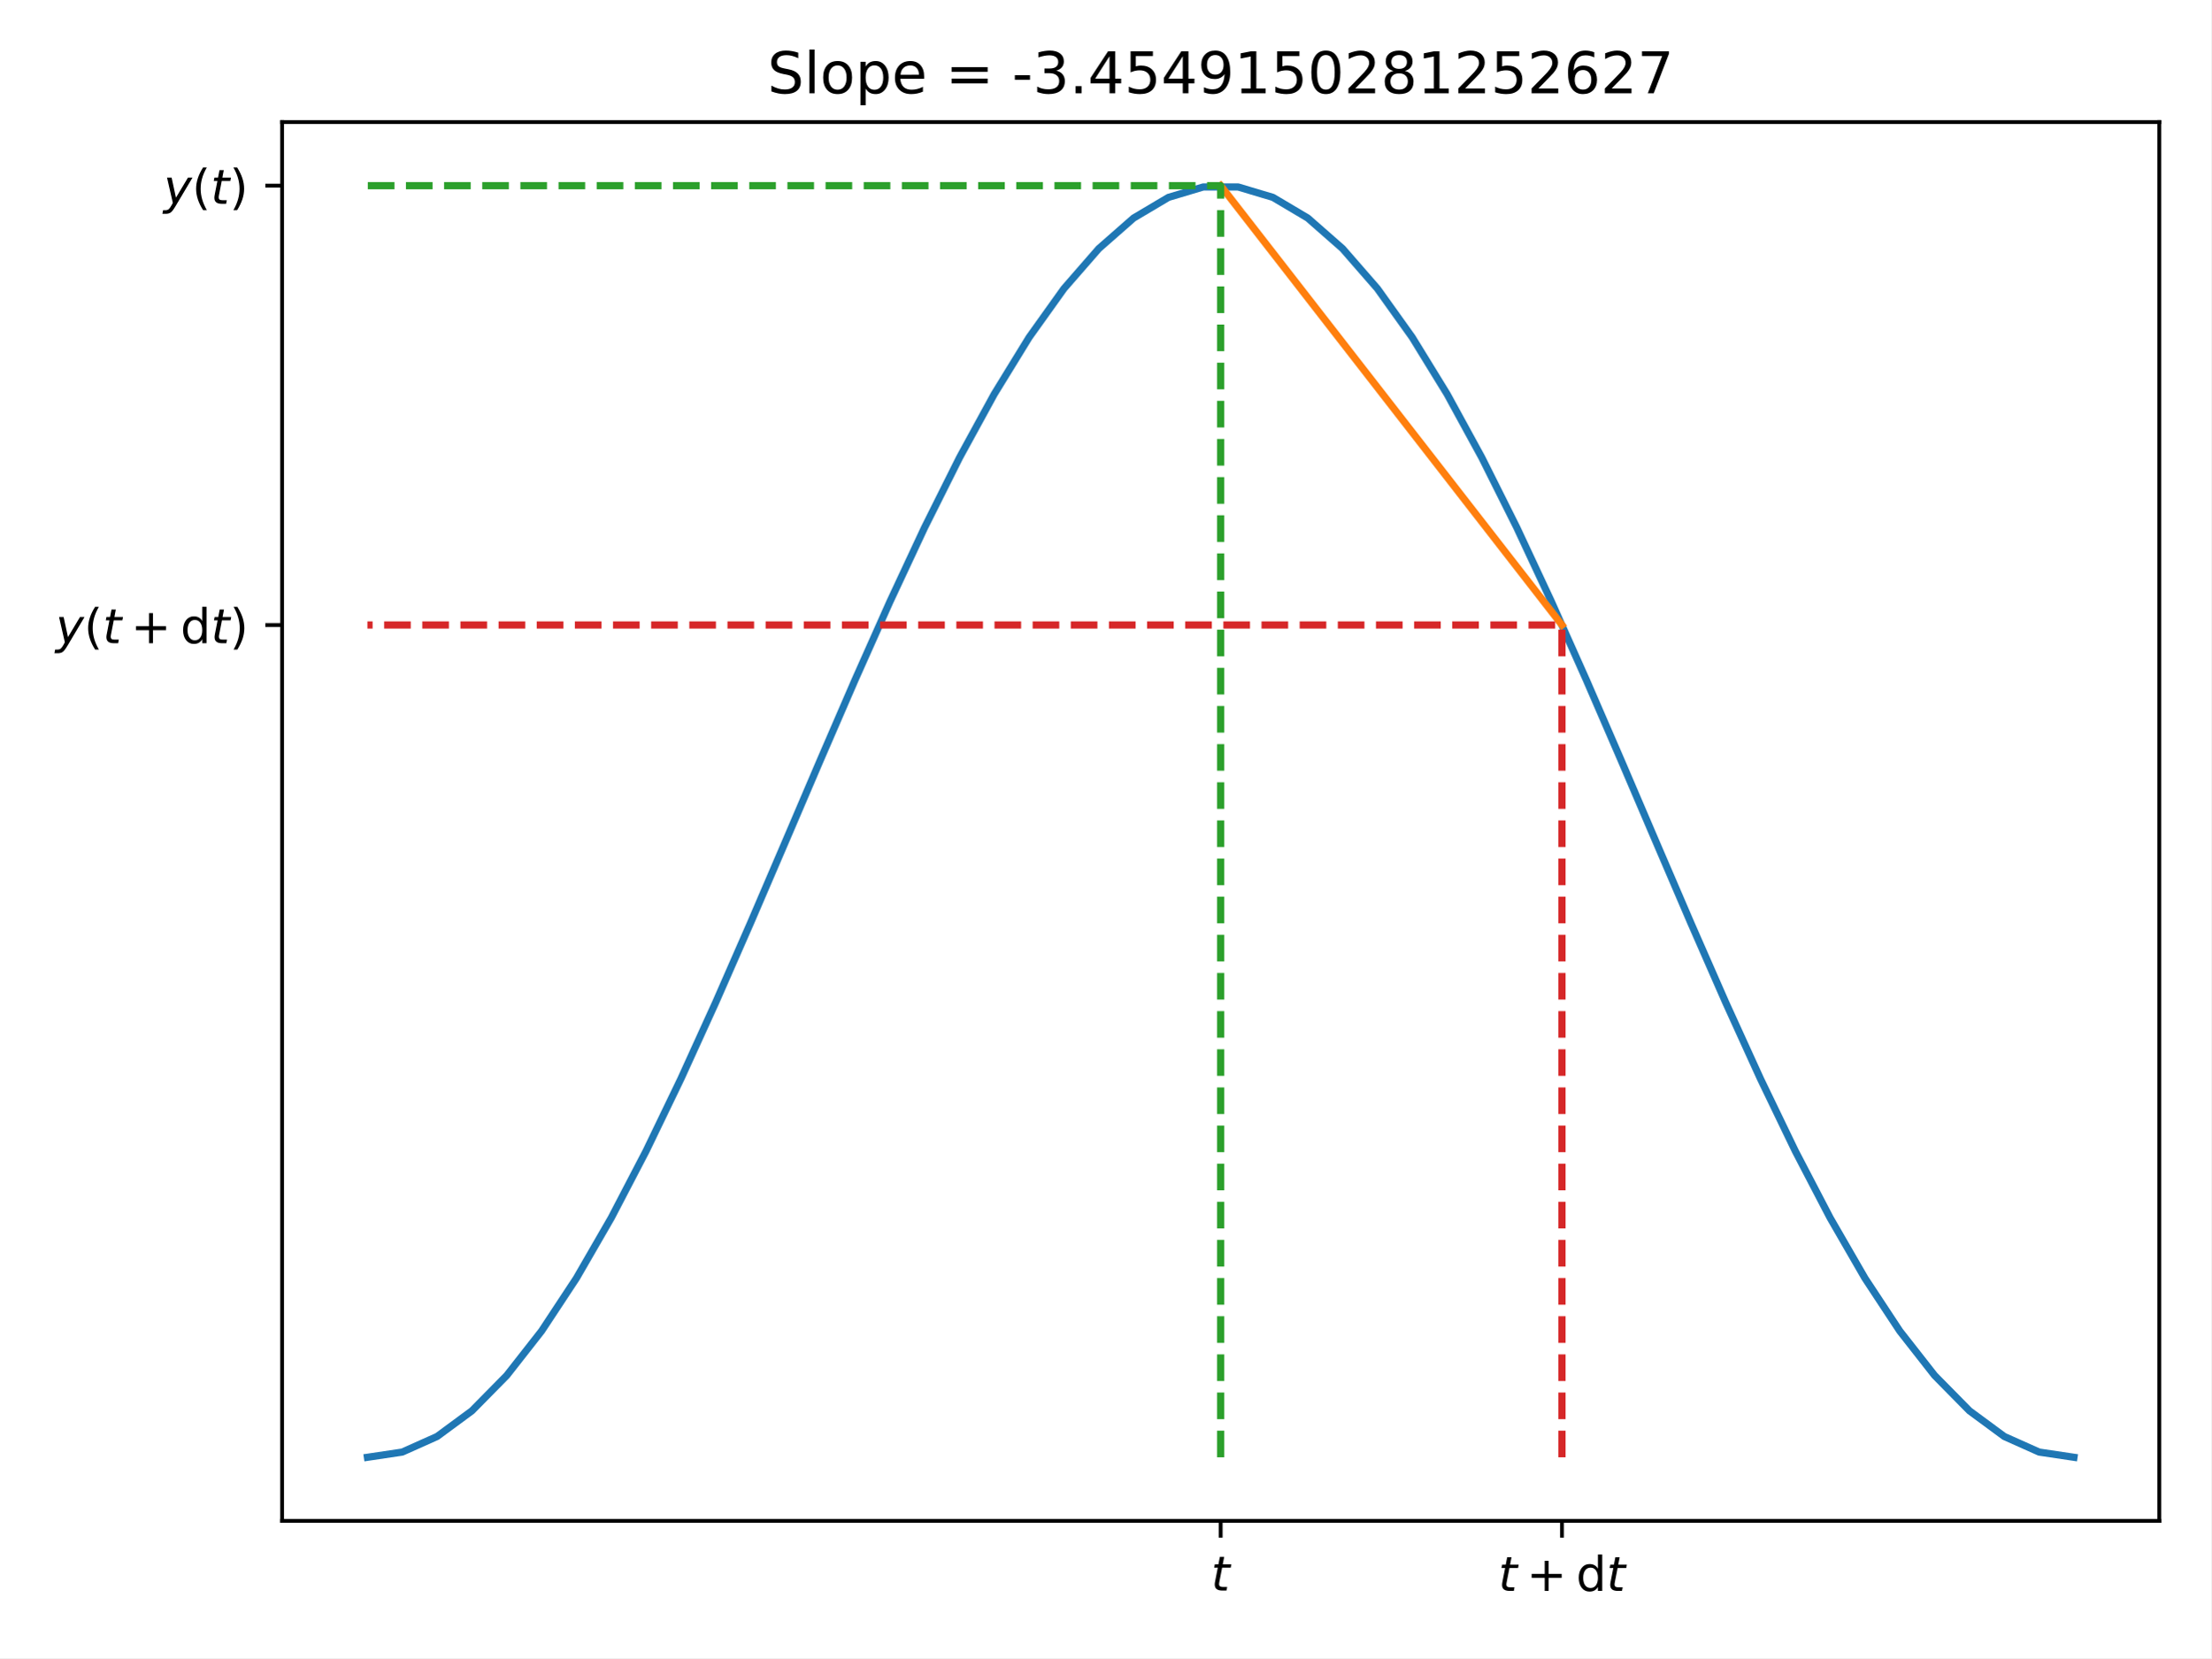
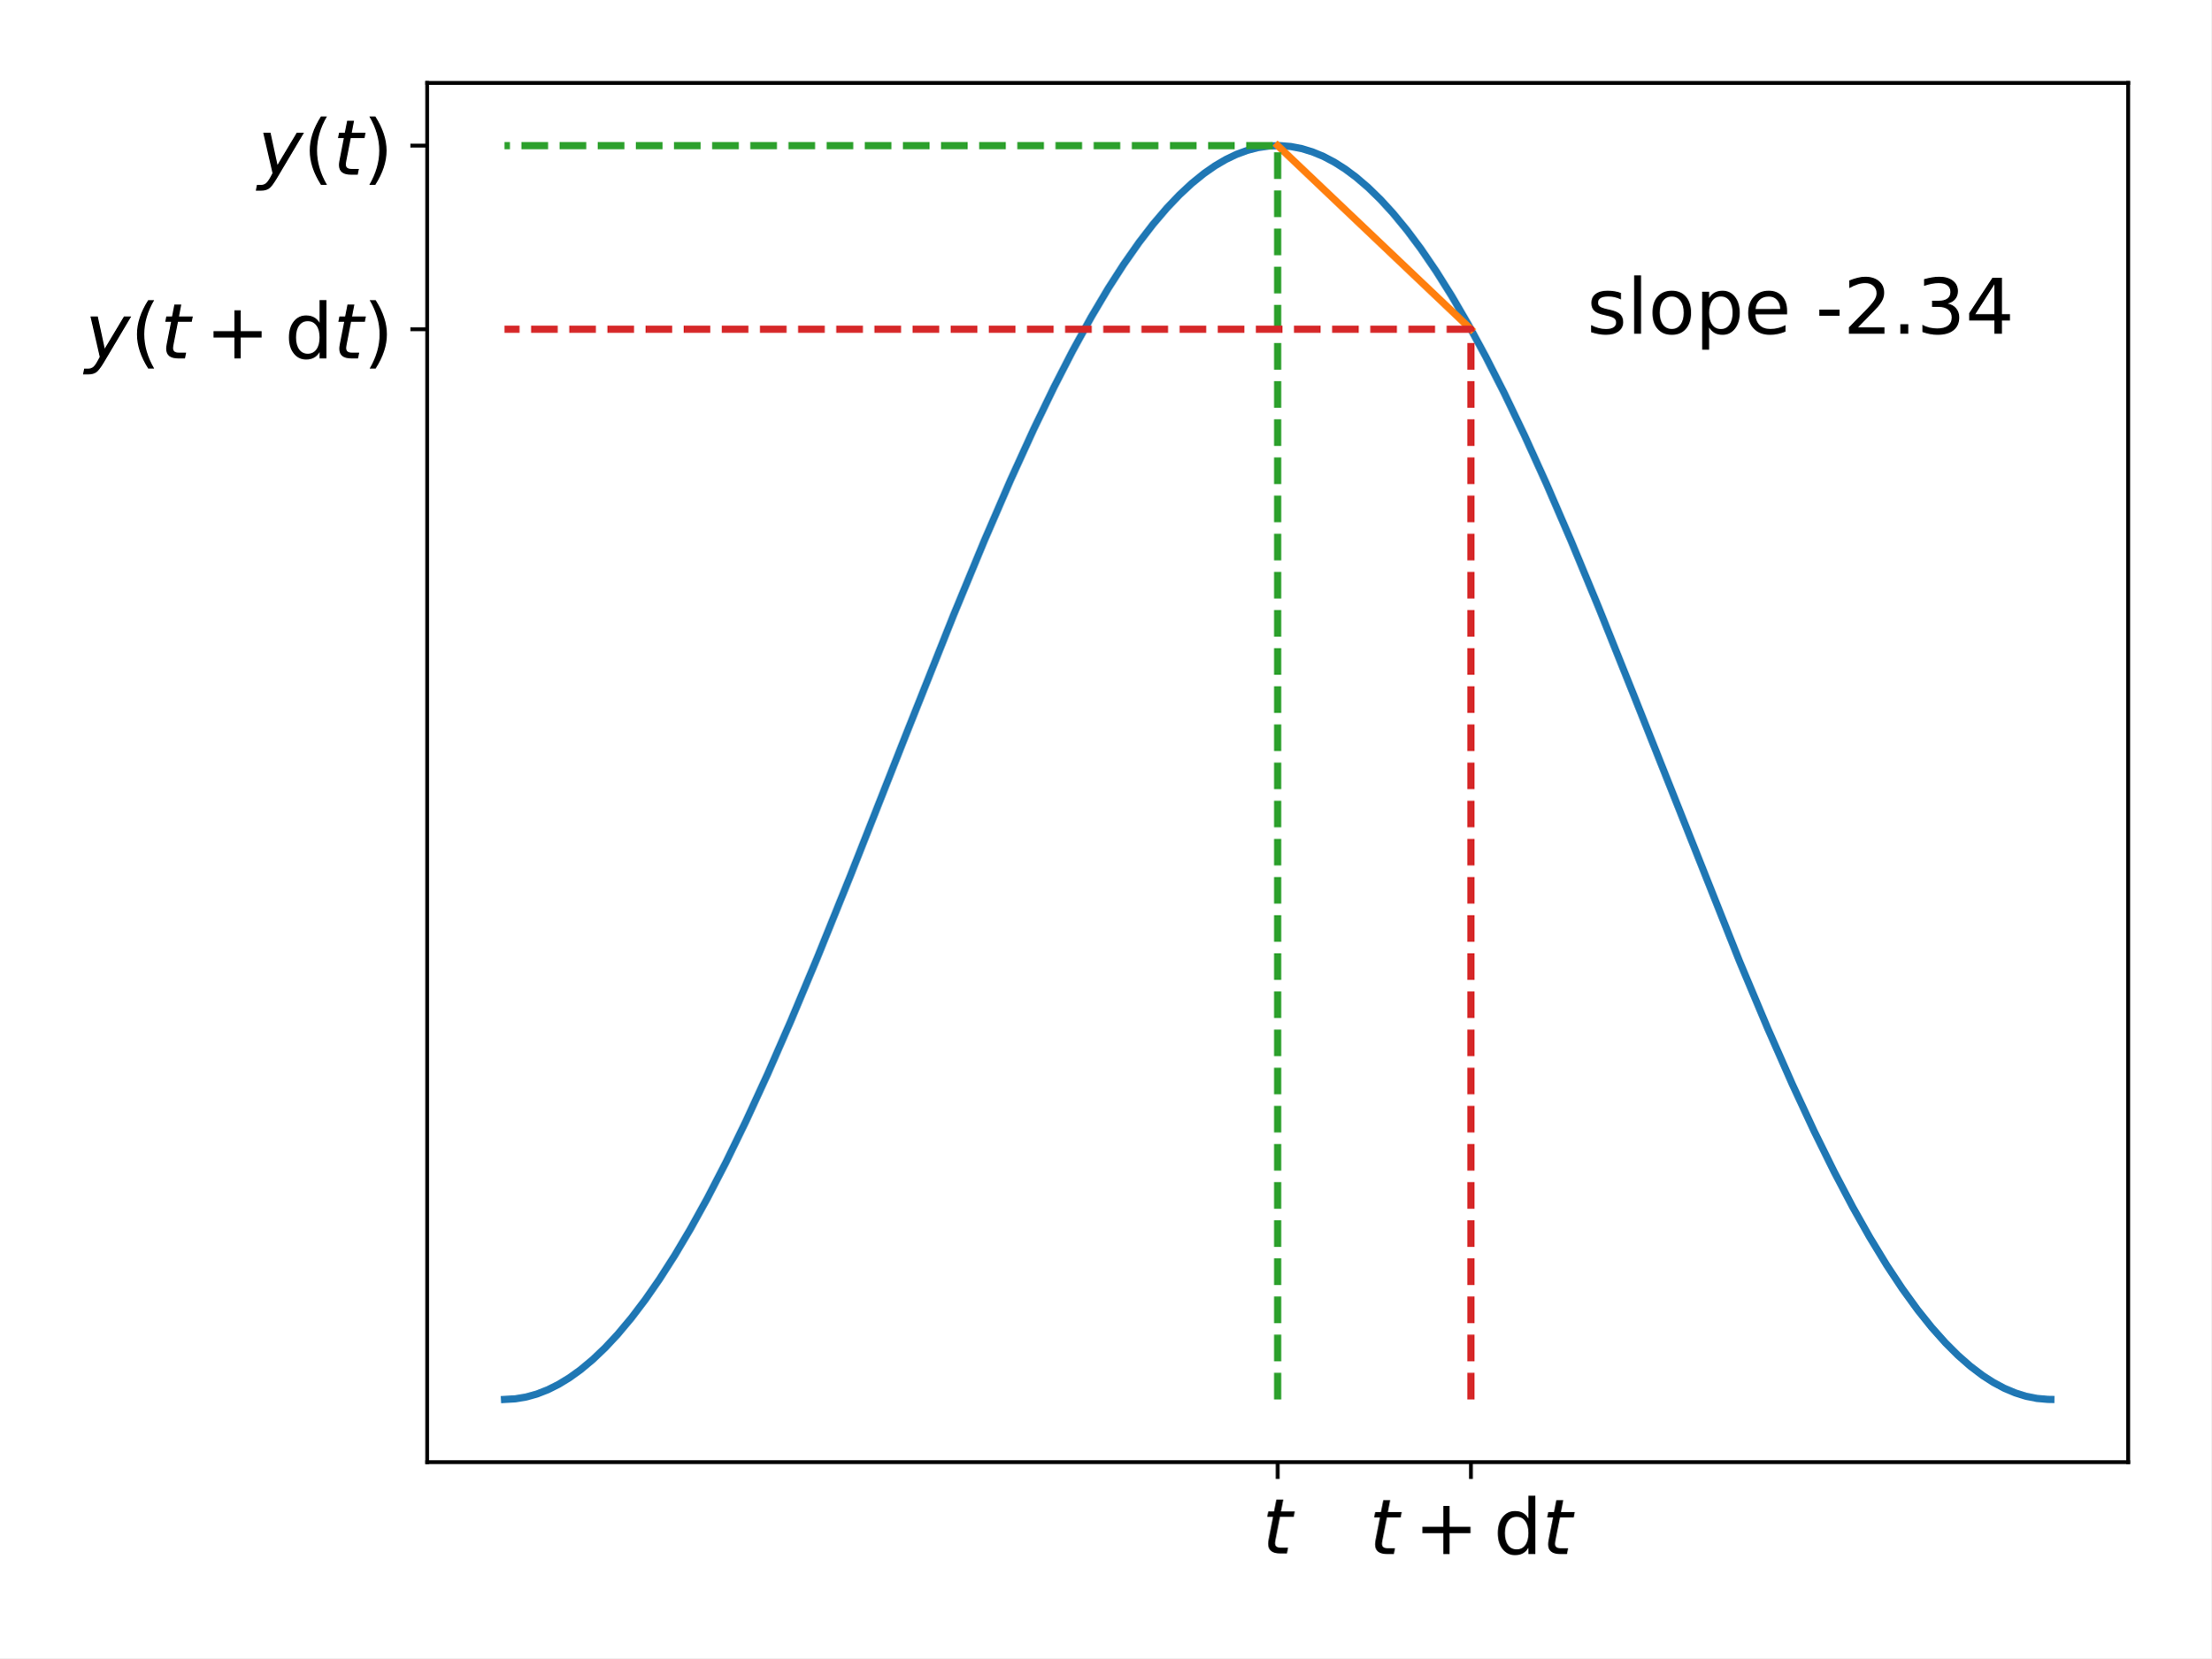
<svg xmlns="http://www.w3.org/2000/svg" xmlns:xlink="http://www.w3.org/1999/xlink" height="345.6pt" version="1.1" viewBox="0 0 460.8 345.6" width="460.8pt">
  <defs>
    <style type="text/css">*{stroke-linecap:butt;stroke-linejoin:round;}</style>
  </defs>
  <g id="figure_1">
    <g id="patch_1">
      <path d="M 0 345.6  L 460.8 345.6  L 460.8 0  L 0 0  z " style="fill:#ffffff;" />
    </g>
    <g id="axes_1">
      <g id="patch_2">
-         <path d="M 58.786 317  L 450 317  L 450 25.44  L 58.786 25.44  z " style="fill:#ffffff;" />
+         <path d="M 89.018 304.76  L 443.52 304.76  L 443.52 17.28  L 89.018 17.28  z " style="fill:#ffffff;" />
      </g>
      <g id="matplotlib.axis_1">
        <g id="xtick_1">
          <g id="line2d_1">
            <defs>
-               <path d="M 0 0  L 0 3.5  " id="mb733fda97e" style="stroke:#000000;stroke-width:0.8;" />
+               <path d="M 0 0  L 0 3.5  " id="m868605943f" style="stroke:#000000;stroke-width:0.8;" />
            </defs>
            <g>
-               <use style="stroke:#000000;stroke-width:0.8;" x="254.393" xlink:href="#mb733fda97e" y="317" />
+               <use style="stroke:#000000;stroke-width:0.8;" x="266.269" xlink:href="#m868605943f" y="304.76" />
            </g>
          </g>
          <g id="text_1">
-             <g transform="translate(252.393 331.5984)scale(0.1 -0.1)">
+             <g transform="translate(263.0691 323.9175)scale(0.16 -0.16)">
              <defs>
                <path d="M 2706 3500  L 2619 3053  L 1472 3053  L 1100 1153  Q 1081 1047 1072 975  Q 1063 903 1063 863  Q 1063 663 1183 572  Q 1303 481 1569 481  L 2150 481  L 2053 0  L 1503 0  Q 991 0 739 200  Q 488 400 488 806  Q 488 878 497 964  Q 506 1050 525 1153  L 897 3053  L 409 3053  L 500 3500  L 978 3500  L 1172 4494  L 1747 4494  L 1556 3500  L 2706 3500  z " id="DejaVuSans-Oblique-74" transform="scale(0.015625)" />
              </defs>
              <use transform="translate(0 0.78125)" xlink:href="#DejaVuSans-Oblique-74" />
            </g>
          </g>
        </g>
        <g id="xtick_2">
          <g id="line2d_2">
            <g>
-               <use style="stroke:#000000;stroke-width:0.8;" x="325.523" xlink:href="#mb733fda97e" y="317" />
+               <use style="stroke:#000000;stroke-width:0.8;" x="306.553" xlink:href="#m868605943f" y="304.76" />
            </g>
          </g>
          <g id="text_2">
-             <g transform="translate(312.2728 331.5984)scale(0.1 -0.1)">
+             <g transform="translate(285.3534 323.9175)scale(0.16 -0.16)">
              <defs>
                <path d="M 2944 4013  L 2944 2272  L 4684 2272  L 4684 1741  L 2944 1741  L 2944 0  L 2419 0  L 2419 1741  L 678 1741  L 678 2272  L 2419 2272  L 2419 4013  L 2944 4013  z " id="DejaVuSans-2b" transform="scale(0.015625)" />
                <path d="M 2906 2969  L 2906 4863  L 3481 4863  L 3481 0  L 2906 0  L 2906 525  Q 2725 213 2448 61  Q 2172 -91 1784 -91  Q 1150 -91 751 415  Q 353 922 353 1747  Q 353 2572 751 3078  Q 1150 3584 1784 3584  Q 2172 3584 2448 3432  Q 2725 3281 2906 2969  z M 947 1747  Q 947 1113 1208 752  Q 1469 391 1925 391  Q 2381 391 2643 752  Q 2906 1113 2906 1747  Q 2906 2381 2643 2742  Q 2381 3103 1925 3103  Q 1469 3103 1208 2742  Q 947 2381 947 1747  z " id="DejaVuSans-64" transform="scale(0.015625)" />
              </defs>
              <use transform="translate(0 0.015625)" xlink:href="#DejaVuSans-Oblique-74" />
              <use transform="translate(58.69141 0.015625)" xlink:href="#DejaVuSans-2b" />
              <use transform="translate(161.9629 0.015625)" xlink:href="#DejaVuSans-64" />
              <use transform="translate(225.4395 0.015625)" xlink:href="#DejaVuSans-Oblique-74" />
            </g>
          </g>
        </g>
      </g>
      <g id="matplotlib.axis_2">
        <g id="ytick_1">
          <g id="line2d_3">
            <defs>
-               <path d="M 0 0  L -3.5 0  " id="m744042225c" style="stroke:#000000;stroke-width:0.8;" />
+               <path d="M 0 0  L -3.5 0  " id="mb6787f32f0" style="stroke:#000000;stroke-width:0.8;" />
            </defs>
            <g>
-               <use style="stroke:#000000;stroke-width:0.8;" x="58.786" xlink:href="#m744042225c" y="38.693" />
+               <use style="stroke:#000000;stroke-width:0.8;" x="89.018" xlink:href="#mb6787f32f0" y="30.347" />
            </g>
          </g>
          <g id="text_3">
-             <g transform="translate(34.08608 42.49273)scale(0.1 -0.1)">
+             <g transform="translate(53.69828 36.42727)scale(0.16 -0.16)">
              <defs>
                <path d="M 1588 -325  Q 1188 -997 936 -1164  Q 684 -1331 294 -1331  L -159 -1331  L -63 -850  L 269 -850  Q 509 -850 678 -719  Q 847 -588 1056 -206  L 1234 128  L 459 3500  L 1069 3500  L 1650 819  L 3256 3500  L 3859 3500  L 1588 -325  z " id="DejaVuSans-Oblique-79" transform="scale(0.015625)" />
                <path d="M 1984 4856  Q 1566 4138 1362 3434  Q 1159 2731 1159 2009  Q 1159 1288 1364 580  Q 1569 -128 1984 -844  L 1484 -844  Q 1016 -109 783 600  Q 550 1309 550 2009  Q 550 2706 781 3412  Q 1013 4119 1484 4856  L 1984 4856  z " id="DejaVuSans-28" transform="scale(0.015625)" />
                <path d="M 513 4856  L 1013 4856  Q 1481 4119 1714 3412  Q 1947 2706 1947 2009  Q 1947 1309 1714 600  Q 1481 -109 1013 -844  L 513 -844  Q 928 -128 1133 580  Q 1338 1288 1338 2009  Q 1338 2731 1133 3434  Q 928 4138 513 4856  z " id="DejaVuSans-29" transform="scale(0.015625)" />
              </defs>
              <use transform="translate(0 0.125)" xlink:href="#DejaVuSans-Oblique-79" />
              <use transform="translate(59.17969 0.125)" xlink:href="#DejaVuSans-28" />
              <use transform="translate(98.19336 0.125)" xlink:href="#DejaVuSans-Oblique-74" />
              <use transform="translate(137.4023 0.125)" xlink:href="#DejaVuSans-29" />
            </g>
          </g>
        </g>
        <g id="ytick_2">
          <g id="line2d_4">
            <g>
-               <use style="stroke:#000000;stroke-width:0.8;" x="58.786" xlink:href="#m744042225c" y="130.267" />
+               <use style="stroke:#000000;stroke-width:0.8;" x="89.018" xlink:href="#mb6787f32f0" y="68.62" />
            </g>
          </g>
          <g id="text_4">
-             <g transform="translate(11.58608 134.0668)scale(0.1 -0.1)">
+             <g transform="translate(17.69828 74.70043)scale(0.16 -0.16)">
              <use transform="translate(0 0.015625)" xlink:href="#DejaVuSans-Oblique-79" />
              <use transform="translate(59.17969 0.015625)" xlink:href="#DejaVuSans-28" />
              <use transform="translate(98.19336 0.015625)" xlink:href="#DejaVuSans-Oblique-74" />
              <use transform="translate(156.8848 0.015625)" xlink:href="#DejaVuSans-2b" />
              <use transform="translate(260.1562 0.015625)" xlink:href="#DejaVuSans-64" />
              <use transform="translate(323.6328 0.015625)" xlink:href="#DejaVuSans-Oblique-74" />
              <use transform="translate(362.8418 0.015625)" xlink:href="#DejaVuSans-29" />
            </g>
          </g>
        </g>
      </g>
      <g id="line2d_5">
-         <path clip-path="url(#p53aa6c332a)" d="M 76.569 303.747  L 83.827 302.659  L 91.085 299.413  L 98.343 294.062  L 105.601 286.693  L 112.859 277.429  L 120.117 266.421  L 127.376 253.849  L 134.634 239.921  L 141.892 224.865  L 149.15 208.928  L 156.408 192.371  L 163.666 175.468  L 170.924 158.494  L 178.183 141.73  L 185.441 125.45  L 192.699 109.921  L 199.957 95.399  L 207.215 82.122  L 214.473 70.308  L 221.731 60.15  L 228.99 51.817  L 236.248 45.444  L 243.506 41.137  L 250.764 38.965  L 258.022 38.965  L 265.28 41.137  L 272.538 45.444  L 279.797 51.817  L 287.055 60.15  L 294.313 70.308  L 301.571 82.122  L 308.829 95.399  L 316.087 109.921  L 323.345 125.45  L 330.604 141.73  L 337.862 158.494  L 345.12 175.468  L 352.378 192.371  L 359.636 208.928  L 366.894 224.865  L 374.152 239.921  L 381.411 253.849  L 388.669 266.421  L 395.927 277.429  L 403.185 286.693  L 410.443 294.062  L 417.701 299.413  L 424.959 302.659  L 432.218 303.747  " style="fill:none;stroke:#1f77b4;stroke-linecap:square;stroke-width:1.5;" />
+         <path clip-path="url(#p0a852f674c)" d="M 105.132 291.693  L 107.39 291.566  L 109.648 291.186  L 111.907 290.555  L 114.165 289.672  L 116.423 288.539  L 118.681 287.16  L 120.939 285.536  L 123.52 283.385  L 126.101 280.924  L 128.682 278.16  L 131.585 274.696  L 134.488 270.868  L 137.392 266.688  L 140.618 261.647  L 143.844 256.209  L 147.392 249.792  L 151.263 242.309  L 155.457 233.682  L 159.973 223.85  L 164.812 212.777  L 170.297 199.677  L 177.071 182.901  L 188.685 153.422  L 198.685 128.292  L 205.137 112.679  L 210.621 100  L 215.46 89.386  L 219.654 80.699  L 223.525 73.156  L 227.396 66.113  L 230.945 60.131  L 234.171 55.111  L 237.397 50.509  L 240.3 46.741  L 243.203 43.339  L 245.784 40.631  L 248.365 38.228  L 250.946 36.135  L 253.204 34.564  L 255.462 33.237  L 257.72 32.158  L 259.979 31.329  L 262.237 30.751  L 264.495 30.425  L 266.753 30.353  L 269.011 30.534  L 271.269 30.968  L 273.528 31.654  L 275.786 32.59  L 278.044 33.775  L 280.302 35.207  L 282.56 36.883  L 285.141 39.093  L 287.722 41.611  L 290.303 44.432  L 293.206 47.957  L 296.109 51.845  L 299.335 56.574  L 302.561 61.716  L 306.11 67.825  L 309.658 74.38  L 313.53 82.002  L 317.723 90.766  L 322.24 100.728  L 327.401 112.679  L 333.208 126.704  L 340.628 145.238  L 362.564 200.461  L 368.371 214.282  L 373.533 226  L 378.049 235.718  L 382.243 244.225  L 386.114 251.586  L 389.662 257.881  L 393.211 263.713  L 396.437 268.588  L 399.663 273.039  L 402.566 276.666  L 405.47 279.923  L 408.05 282.498  L 410.631 284.766  L 413.212 286.721  L 415.47 288.17  L 417.728 289.374  L 419.987 290.328  L 422.245 291.032  L 424.503 291.483  L 426.761 291.682  L 427.406 291.693  L 427.406 291.693  " style="fill:none;stroke:#1f77b4;stroke-linecap:square;stroke-width:1.5;" />
      </g>
      <g id="line2d_6">
-         <path clip-path="url(#p53aa6c332a)" d="M 254.393 38.693  L 325.523 130.267  " style="fill:none;stroke:#ff7f0e;stroke-linecap:square;stroke-width:1.5;" />
+         <path clip-path="url(#p0a852f674c)" d="M 266.269 30.347  L 306.553 68.62  " style="fill:none;stroke:#ff7f0e;stroke-linecap:square;stroke-width:1.5;" />
      </g>
      <g id="line2d_7">
-         <path clip-path="url(#p53aa6c332a)" d="M 254.393 303.747  L 254.393 38.693  L 76.569 38.693  " style="fill:none;stroke:#2ca02c;stroke-dasharray:5.55,2.4;stroke-dashoffset:0;stroke-width:1.5;" />
+         <path clip-path="url(#p0a852f674c)" d="M 266.269 291.693  L 266.269 30.347  L 105.132 30.347  " style="fill:none;stroke:#2ca02c;stroke-dasharray:5.55,2.4;stroke-dashoffset:0;stroke-width:1.5;" />
      </g>
      <g id="line2d_8">
-         <path clip-path="url(#p53aa6c332a)" d="M 325.523 303.747  L 325.523 130.267  L 76.569 130.267  " style="fill:none;stroke:#d62728;stroke-dasharray:5.55,2.4;stroke-dashoffset:0;stroke-width:1.5;" />
+         <path clip-path="url(#p0a852f674c)" d="M 306.553 291.693  L 306.553 68.62  L 105.132 68.62  " style="fill:none;stroke:#d62728;stroke-dasharray:5.55,2.4;stroke-dashoffset:0;stroke-width:1.5;" />
      </g>
      <g id="patch_3">
-         <path d="M 58.786 317  L 58.786 25.44  " style="fill:none;stroke:#000000;stroke-linecap:square;stroke-linejoin:miter;stroke-width:0.8;" />
+         <path d="M 89.018 304.76  L 89.018 17.28  " style="fill:none;stroke:#000000;stroke-linecap:square;stroke-linejoin:miter;stroke-width:0.8;" />
      </g>
      <g id="patch_4">
-         <path d="M 450 317  L 450 25.44  " style="fill:none;stroke:#000000;stroke-linecap:square;stroke-linejoin:miter;stroke-width:0.8;" />
+         <path d="M 443.52 304.76  L 443.52 17.28  " style="fill:none;stroke:#000000;stroke-linecap:square;stroke-linejoin:miter;stroke-width:0.8;" />
      </g>
      <g id="patch_5">
-         <path d="M 58.786 317  L 450 317  " style="fill:none;stroke:#000000;stroke-linecap:square;stroke-linejoin:miter;stroke-width:0.8;" />
+         <path d="M 89.018 304.76  L 443.52 304.76  " style="fill:none;stroke:#000000;stroke-linecap:square;stroke-linejoin:miter;stroke-width:0.8;" />
      </g>
      <g id="patch_6">
-         <path d="M 58.786 25.44  L 450 25.44  " style="fill:none;stroke:#000000;stroke-linecap:square;stroke-linejoin:miter;stroke-width:0.8;" />
+         <path d="M 89.018 17.28  L 443.52 17.28  " style="fill:none;stroke:#000000;stroke-linecap:square;stroke-linejoin:miter;stroke-width:0.8;" />
      </g>
      <g id="text_5">
-         <g transform="translate(159.9343 19.44)scale(0.12 -0.12)">
+         <g transform="translate(330.724 69.54909)scale(0.16 -0.16)">
          <defs>
-             <path d="M 3425 4513  L 3425 3897  Q 3066 4069 2747 4153  Q 2428 4238 2131 4238  Q 1616 4238 1336 4038  Q 1056 3838 1056 3469  Q 1056 3159 1242 3001  Q 1428 2844 1947 2747  L 2328 2669  Q 3034 2534 3370 2195  Q 3706 1856 3706 1288  Q 3706 609 3251 259  Q 2797 -91 1919 -91  Q 1588 -91 1214 -16  Q 841 59 441 206  L 441 856  Q 825 641 1194 531  Q 1563 422 1919 422  Q 2459 422 2753 634  Q 3047 847 3047 1241  Q 3047 1584 2836 1778  Q 2625 1972 2144 2069  L 1759 2144  Q 1053 2284 737 2584  Q 422 2884 422 3419  Q 422 4038 858 4394  Q 1294 4750 2059 4750  Q 2388 4750 2728 4690  Q 3069 4631 3425 4513  z " id="DejaVuSans-53" transform="scale(0.015625)" />
+             <path d="M 2834 3397  L 2834 2853  Q 2591 2978 2328 3040  Q 2066 3103 1784 3103  Q 1356 3103 1142 2972  Q 928 2841 928 2578  Q 928 2378 1081 2264  Q 1234 2150 1697 2047  L 1894 2003  Q 2506 1872 2764 1633  Q 3022 1394 3022 966  Q 3022 478 2636 193  Q 2250 -91 1575 -91  Q 1294 -91 989 -36  Q 684 19 347 128  L 347 722  Q 666 556 975 473  Q 1284 391 1588 391  Q 1994 391 2212 530  Q 2431 669 2431 922  Q 2431 1156 2273 1281  Q 2116 1406 1581 1522  L 1381 1569  Q 847 1681 609 1914  Q 372 2147 372 2553  Q 372 3047 722 3315  Q 1072 3584 1716 3584  Q 2034 3584 2315 3537  Q 2597 3491 2834 3397  z " id="DejaVuSans-73" transform="scale(0.015625)" />
            <path d="M 603 4863  L 1178 4863  L 1178 0  L 603 0  L 603 4863  z " id="DejaVuSans-6c" transform="scale(0.015625)" />
            <path d="M 1959 3097  Q 1497 3097 1228 2736  Q 959 2375 959 1747  Q 959 1119 1226 758  Q 1494 397 1959 397  Q 2419 397 2687 759  Q 2956 1122 2956 1747  Q 2956 2369 2687 2733  Q 2419 3097 1959 3097  z M 1959 3584  Q 2709 3584 3137 3096  Q 3566 2609 3566 1747  Q 3566 888 3137 398  Q 2709 -91 1959 -91  Q 1206 -91 779 398  Q 353 888 353 1747  Q 353 2609 779 3096  Q 1206 3584 1959 3584  z " id="DejaVuSans-6f" transform="scale(0.015625)" />
            <path d="M 1159 525  L 1159 -1331  L 581 -1331  L 581 3500  L 1159 3500  L 1159 2969  Q 1341 3281 1617 3432  Q 1894 3584 2278 3584  Q 2916 3584 3314 3078  Q 3713 2572 3713 1747  Q 3713 922 3314 415  Q 2916 -91 2278 -91  Q 1894 -91 1617 61  Q 1341 213 1159 525  z M 3116 1747  Q 3116 2381 2855 2742  Q 2594 3103 2138 3103  Q 1681 3103 1420 2742  Q 1159 2381 1159 1747  Q 1159 1113 1420 752  Q 1681 391 2138 391  Q 2594 391 2855 752  Q 3116 1113 3116 1747  z " id="DejaVuSans-70" transform="scale(0.015625)" />
            <path d="M 3597 1894  L 3597 1613  L 953 1613  Q 991 1019 1311 708  Q 1631 397 2203 397  Q 2534 397 2845 478  Q 3156 559 3463 722  L 3463 178  Q 3153 47 2828 -22  Q 2503 -91 2169 -91  Q 1331 -91 842 396  Q 353 884 353 1716  Q 353 2575 817 3079  Q 1281 3584 2069 3584  Q 2775 3584 3186 3129  Q 3597 2675 3597 1894  z M 3022 2063  Q 3016 2534 2758 2815  Q 2500 3097 2075 3097  Q 1594 3097 1305 2825  Q 1016 2553 972 2059  L 3022 2063  z " id="DejaVuSans-65" transform="scale(0.015625)" />
            <path id="DejaVuSans-20" transform="scale(0.015625)" />
-             <path d="M 678 2906  L 4684 2906  L 4684 2381  L 678 2381  L 678 2906  z M 678 1631  L 4684 1631  L 4684 1100  L 678 1100  L 678 1631  z " id="DejaVuSans-3d" transform="scale(0.015625)" />
            <path d="M 313 2009  L 1997 2009  L 1997 1497  L 313 1497  L 313 2009  z " id="DejaVuSans-2d" transform="scale(0.015625)" />
+             <path d="M 1228 531  L 3431 531  L 3431 0  L 469 0  L 469 531  Q 828 903 1448 1529  Q 2069 2156 2228 2338  Q 2531 2678 2651 2914  Q 2772 3150 2772 3378  Q 2772 3750 2511 3984  Q 2250 4219 1831 4219  Q 1534 4219 1204 4116  Q 875 4013 500 3803  L 500 4441  Q 881 4594 1212 4672  Q 1544 4750 1819 4750  Q 2544 4750 2975 4387  Q 3406 4025 3406 3419  Q 3406 3131 3298 2873  Q 3191 2616 2906 2266  Q 2828 2175 2409 1742  Q 1991 1309 1228 531  z " id="DejaVuSans-32" transform="scale(0.015625)" />
+             <path d="M 684 794  L 1344 794  L 1344 0  L 684 0  L 684 794  z " id="DejaVuSans-2e" transform="scale(0.015625)" />
            <path d="M 2597 2516  Q 3050 2419 3304 2112  Q 3559 1806 3559 1356  Q 3559 666 3084 287  Q 2609 -91 1734 -91  Q 1441 -91 1130 -33  Q 819 25 488 141  L 488 750  Q 750 597 1062 519  Q 1375 441 1716 441  Q 2309 441 2620 675  Q 2931 909 2931 1356  Q 2931 1769 2642 2001  Q 2353 2234 1838 2234  L 1294 2234  L 1294 2753  L 1863 2753  Q 2328 2753 2575 2939  Q 2822 3125 2822 3475  Q 2822 3834 2567 4026  Q 2313 4219 1838 4219  Q 1578 4219 1281 4162  Q 984 4106 628 3988  L 628 4550  Q 988 4650 1302 4700  Q 1616 4750 1894 4750  Q 2613 4750 3031 4423  Q 3450 4097 3450 3541  Q 3450 3153 3228 2886  Q 3006 2619 2597 2516  z " id="DejaVuSans-33" transform="scale(0.015625)" />
-             <path d="M 684 794  L 1344 794  L 1344 0  L 684 0  L 684 794  z " id="DejaVuSans-2e" transform="scale(0.015625)" />
            <path d="M 2419 4116  L 825 1625  L 2419 1625  L 2419 4116  z M 2253 4666  L 3047 4666  L 3047 1625  L 3713 1625  L 3713 1100  L 3047 1100  L 3047 0  L 2419 0  L 2419 1100  L 313 1100  L 313 1709  L 2253 4666  z " id="DejaVuSans-34" transform="scale(0.015625)" />
-             <path d="M 691 4666  L 3169 4666  L 3169 4134  L 1269 4134  L 1269 2991  Q 1406 3038 1543 3061  Q 1681 3084 1819 3084  Q 2600 3084 3056 2656  Q 3513 2228 3513 1497  Q 3513 744 3044 326  Q 2575 -91 1722 -91  Q 1428 -91 1123 -41  Q 819 9 494 109  L 494 744  Q 775 591 1075 516  Q 1375 441 1709 441  Q 2250 441 2565 725  Q 2881 1009 2881 1497  Q 2881 1984 2565 2268  Q 2250 2553 1709 2553  Q 1456 2553 1204 2497  Q 953 2441 691 2322  L 691 4666  z " id="DejaVuSans-35" transform="scale(0.015625)" />
-             <path d="M 703 97  L 703 672  Q 941 559 1184 500  Q 1428 441 1663 441  Q 2288 441 2617 861  Q 2947 1281 2994 2138  Q 2813 1869 2534 1725  Q 2256 1581 1919 1581  Q 1219 1581 811 2004  Q 403 2428 403 3163  Q 403 3881 828 4315  Q 1253 4750 1959 4750  Q 2769 4750 3195 4129  Q 3622 3509 3622 2328  Q 3622 1225 3098 567  Q 2575 -91 1691 -91  Q 1453 -91 1209 -44  Q 966 3 703 97  z M 1959 2075  Q 2384 2075 2632 2365  Q 2881 2656 2881 3163  Q 2881 3666 2632 3958  Q 2384 4250 1959 4250  Q 1534 4250 1286 3958  Q 1038 3666 1038 3163  Q 1038 2656 1286 2365  Q 1534 2075 1959 2075  z " id="DejaVuSans-39" transform="scale(0.015625)" />
-             <path d="M 794 531  L 1825 531  L 1825 4091  L 703 3866  L 703 4441  L 1819 4666  L 2450 4666  L 2450 531  L 3481 531  L 3481 0  L 794 0  L 794 531  z " id="DejaVuSans-31" transform="scale(0.015625)" />
-             <path d="M 2034 4250  Q 1547 4250 1301 3770  Q 1056 3291 1056 2328  Q 1056 1369 1301 889  Q 1547 409 2034 409  Q 2525 409 2770 889  Q 3016 1369 3016 2328  Q 3016 3291 2770 3770  Q 2525 4250 2034 4250  z M 2034 4750  Q 2819 4750 3233 4129  Q 3647 3509 3647 2328  Q 3647 1150 3233 529  Q 2819 -91 2034 -91  Q 1250 -91 836 529  Q 422 1150 422 2328  Q 422 3509 836 4129  Q 1250 4750 2034 4750  z " id="DejaVuSans-30" transform="scale(0.015625)" />
-             <path d="M 1228 531  L 3431 531  L 3431 0  L 469 0  L 469 531  Q 828 903 1448 1529  Q 2069 2156 2228 2338  Q 2531 2678 2651 2914  Q 2772 3150 2772 3378  Q 2772 3750 2511 3984  Q 2250 4219 1831 4219  Q 1534 4219 1204 4116  Q 875 4013 500 3803  L 500 4441  Q 881 4594 1212 4672  Q 1544 4750 1819 4750  Q 2544 4750 2975 4387  Q 3406 4025 3406 3419  Q 3406 3131 3298 2873  Q 3191 2616 2906 2266  Q 2828 2175 2409 1742  Q 1991 1309 1228 531  z " id="DejaVuSans-32" transform="scale(0.015625)" />
-             <path d="M 2034 2216  Q 1584 2216 1326 1975  Q 1069 1734 1069 1313  Q 1069 891 1326 650  Q 1584 409 2034 409  Q 2484 409 2743 651  Q 3003 894 3003 1313  Q 3003 1734 2745 1975  Q 2488 2216 2034 2216  z M 1403 2484  Q 997 2584 770 2862  Q 544 3141 544 3541  Q 544 4100 942 4425  Q 1341 4750 2034 4750  Q 2731 4750 3128 4425  Q 3525 4100 3525 3541  Q 3525 3141 3298 2862  Q 3072 2584 2669 2484  Q 3125 2378 3379 2068  Q 3634 1759 3634 1313  Q 3634 634 3220 271  Q 2806 -91 2034 -91  Q 1263 -91 848 271  Q 434 634 434 1313  Q 434 1759 690 2068  Q 947 2378 1403 2484  z M 1172 3481  Q 1172 3119 1398 2916  Q 1625 2713 2034 2713  Q 2441 2713 2670 2916  Q 2900 3119 2900 3481  Q 2900 3844 2670 4047  Q 2441 4250 2034 4250  Q 1625 4250 1398 4047  Q 1172 3844 1172 3481  z " id="DejaVuSans-38" transform="scale(0.015625)" />
-             <path d="M 2113 2584  Q 1688 2584 1439 2293  Q 1191 2003 1191 1497  Q 1191 994 1439 701  Q 1688 409 2113 409  Q 2538 409 2786 701  Q 3034 994 3034 1497  Q 3034 2003 2786 2293  Q 2538 2584 2113 2584  z M 3366 4563  L 3366 3988  Q 3128 4100 2886 4159  Q 2644 4219 2406 4219  Q 1781 4219 1451 3797  Q 1122 3375 1075 2522  Q 1259 2794 1537 2939  Q 1816 3084 2150 3084  Q 2853 3084 3261 2657  Q 3669 2231 3669 1497  Q 3669 778 3244 343  Q 2819 -91 2113 -91  Q 1303 -91 875 529  Q 447 1150 447 2328  Q 447 3434 972 4092  Q 1497 4750 2381 4750  Q 2619 4750 2861 4703  Q 3103 4656 3366 4563  z " id="DejaVuSans-36" transform="scale(0.015625)" />
-             <path d="M 525 4666  L 3525 4666  L 3525 4397  L 1831 0  L 1172 0  L 2766 4134  L 525 4134  L 525 4666  z " id="DejaVuSans-37" transform="scale(0.015625)" />
          </defs>
-           <use xlink:href="#DejaVuSans-53" />
-           <use x="63.477" xlink:href="#DejaVuSans-6c" />
-           <use x="91.26" xlink:href="#DejaVuSans-6f" />
-           <use x="152.441" xlink:href="#DejaVuSans-70" />
-           <use x="215.918" xlink:href="#DejaVuSans-65" />
-           <use x="277.441" xlink:href="#DejaVuSans-20" />
-           <use x="309.229" xlink:href="#DejaVuSans-3d" />
-           <use x="393.018" xlink:href="#DejaVuSans-20" />
-           <use x="424.805" xlink:href="#DejaVuSans-2d" />
-           <use x="460.889" xlink:href="#DejaVuSans-33" />
-           <use x="524.512" xlink:href="#DejaVuSans-2e" />
-           <use x="556.299" xlink:href="#DejaVuSans-34" />
-           <use x="619.922" xlink:href="#DejaVuSans-35" />
-           <use x="683.545" xlink:href="#DejaVuSans-34" />
-           <use x="747.168" xlink:href="#DejaVuSans-39" />
-           <use x="810.791" xlink:href="#DejaVuSans-31" />
-           <use x="874.414" xlink:href="#DejaVuSans-35" />
-           <use x="938.037" xlink:href="#DejaVuSans-30" />
-           <use x="1001.66" xlink:href="#DejaVuSans-32" />
-           <use x="1065.283" xlink:href="#DejaVuSans-38" />
-           <use x="1128.906" xlink:href="#DejaVuSans-31" />
-           <use x="1192.529" xlink:href="#DejaVuSans-32" />
-           <use x="1256.152" xlink:href="#DejaVuSans-35" />
-           <use x="1319.775" xlink:href="#DejaVuSans-32" />
-           <use x="1383.398" xlink:href="#DejaVuSans-36" />
-           <use x="1447.021" xlink:href="#DejaVuSans-32" />
-           <use x="1510.645" xlink:href="#DejaVuSans-37" />
+           <use xlink:href="#DejaVuSans-73" />
+           <use x="52.1" xlink:href="#DejaVuSans-6c" />
+           <use x="79.883" xlink:href="#DejaVuSans-6f" />
+           <use x="141.064" xlink:href="#DejaVuSans-70" />
+           <use x="204.541" xlink:href="#DejaVuSans-65" />
+           <use x="266.064" xlink:href="#DejaVuSans-20" />
+           <use x="297.852" xlink:href="#DejaVuSans-2d" />
+           <use x="333.936" xlink:href="#DejaVuSans-32" />
+           <use x="397.559" xlink:href="#DejaVuSans-2e" />
+           <use x="429.346" xlink:href="#DejaVuSans-33" />
+           <use x="492.969" xlink:href="#DejaVuSans-34" />
        </g>
      </g>
    </g>
  </g>
  <defs>
-     <clipPath id="p53aa6c332a">
-       <rect height="291.56" width="391.214" x="58.786" y="25.44" />
+     <clipPath id="p0a852f674c">
+       <rect height="287.48" width="354.502" x="89.018" y="17.28" />
    </clipPath>
  </defs>
</svg>
